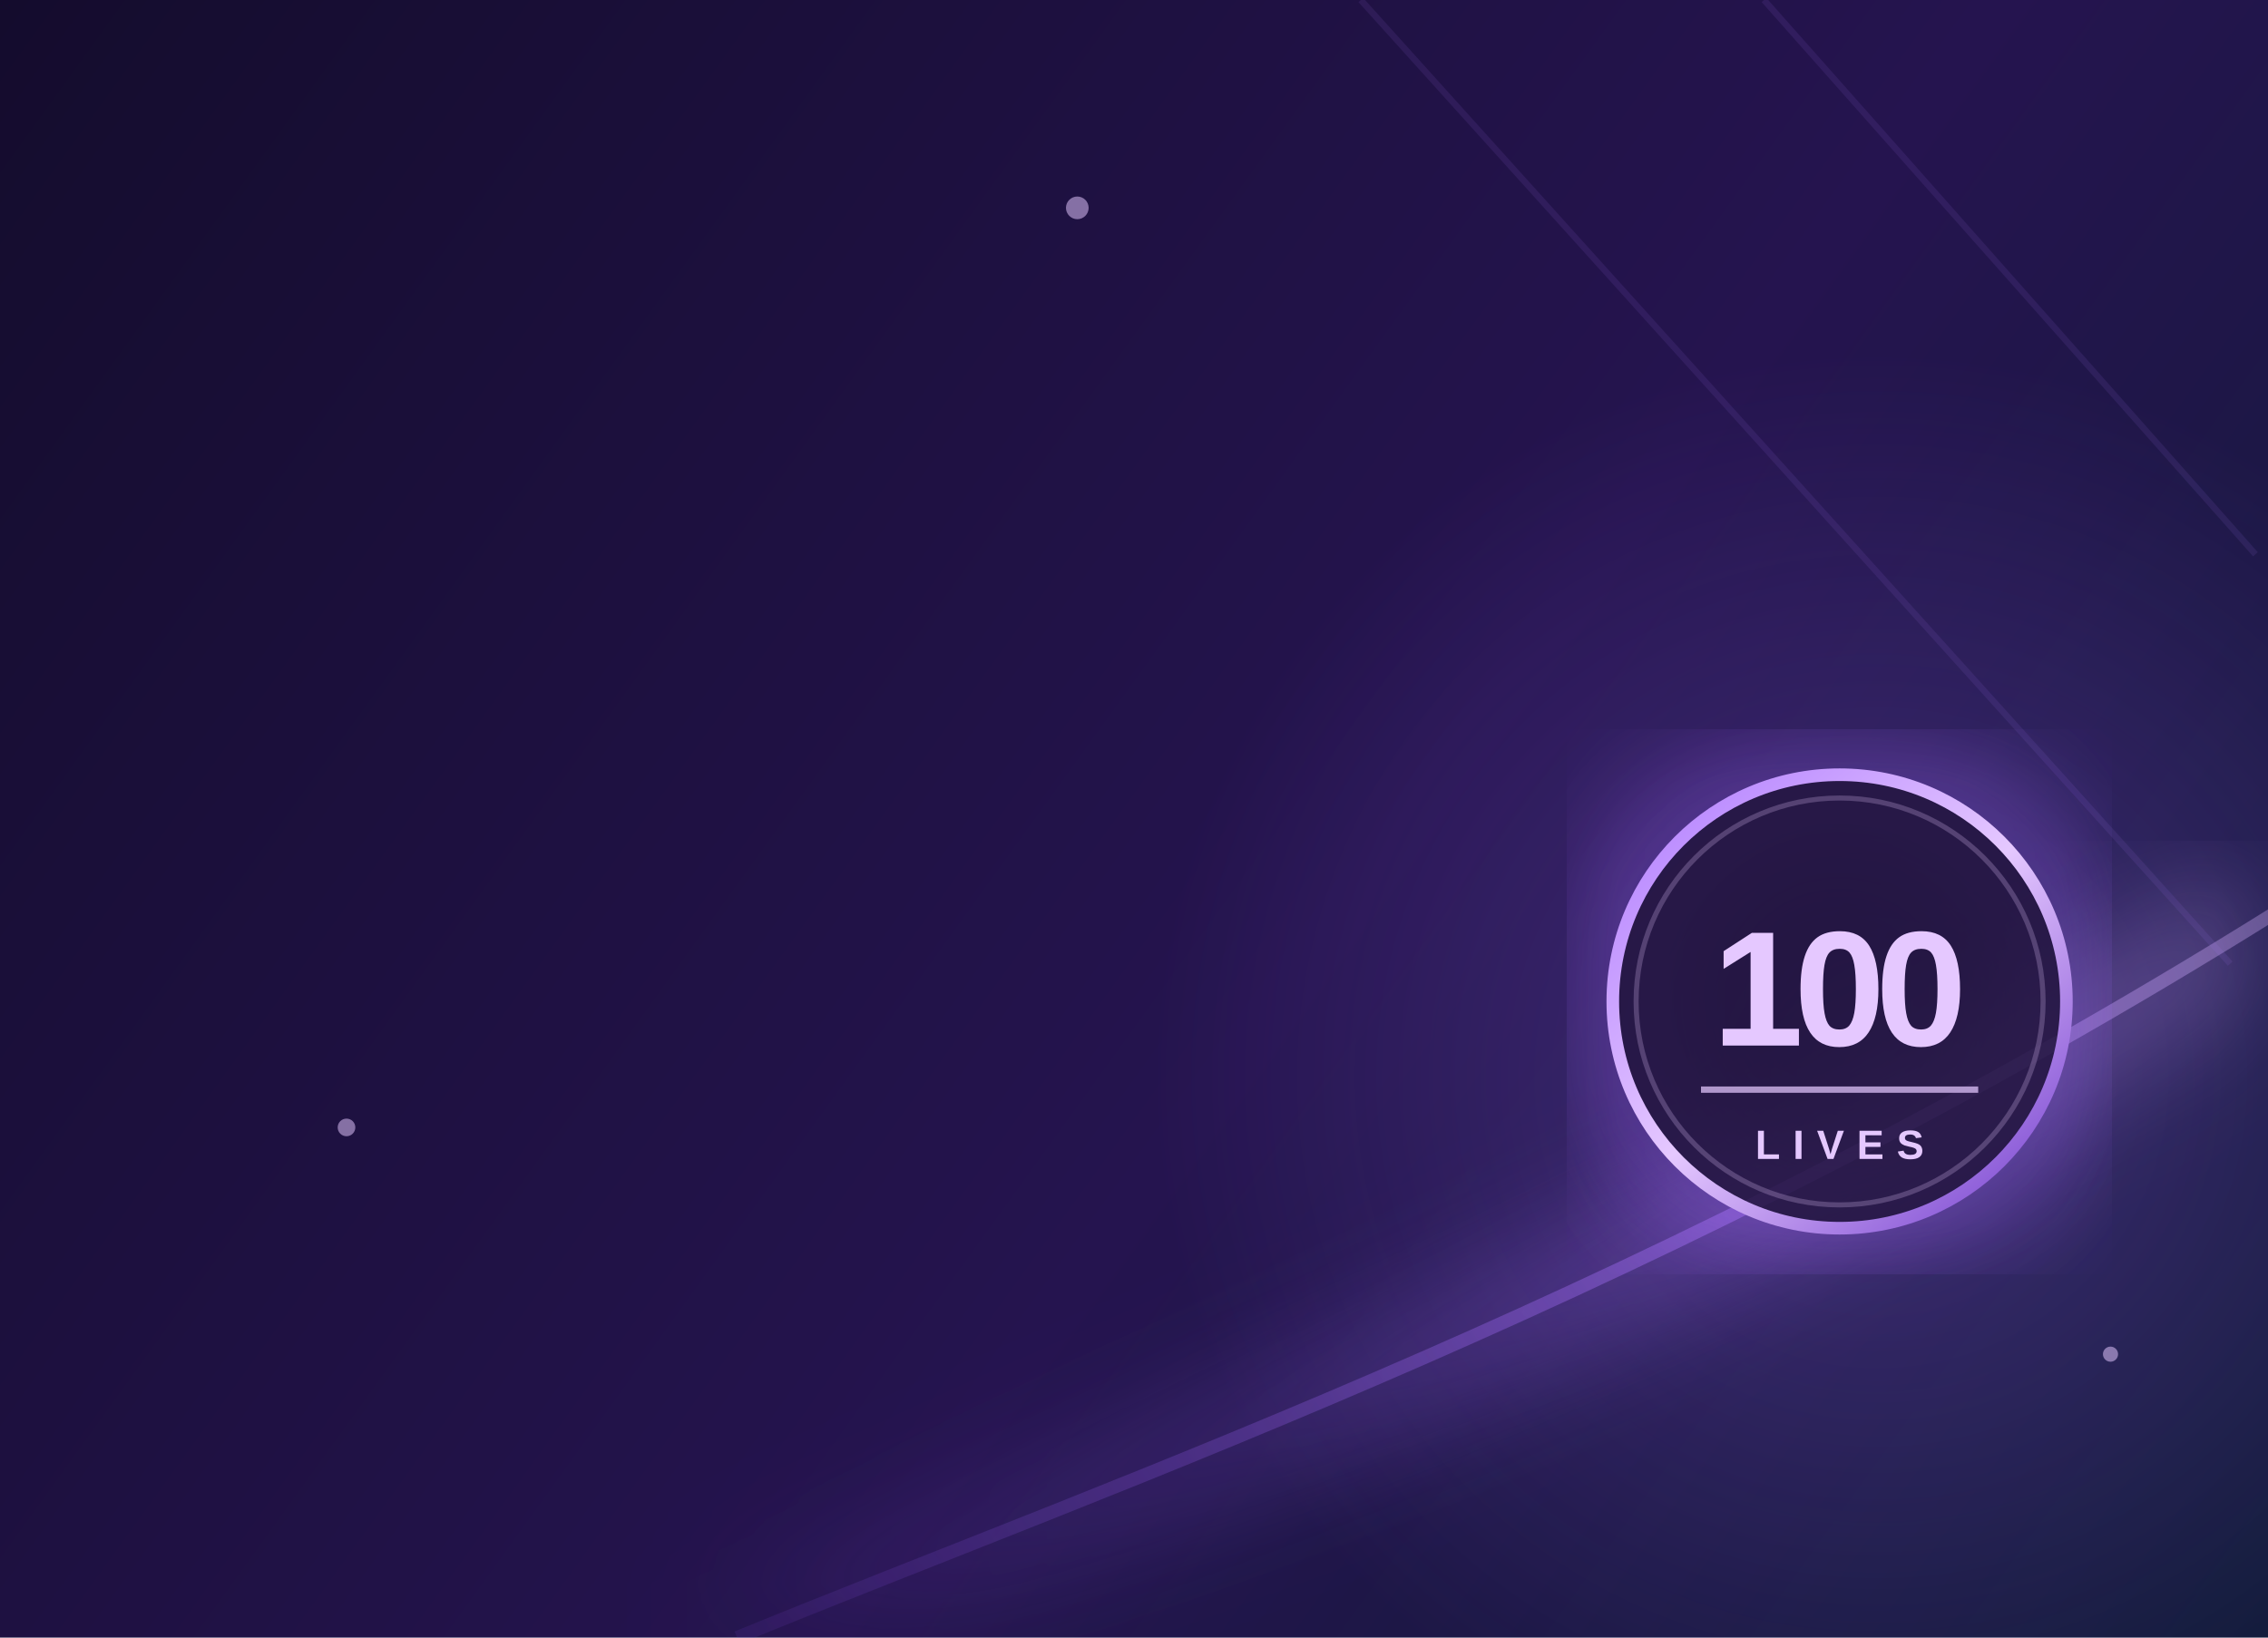
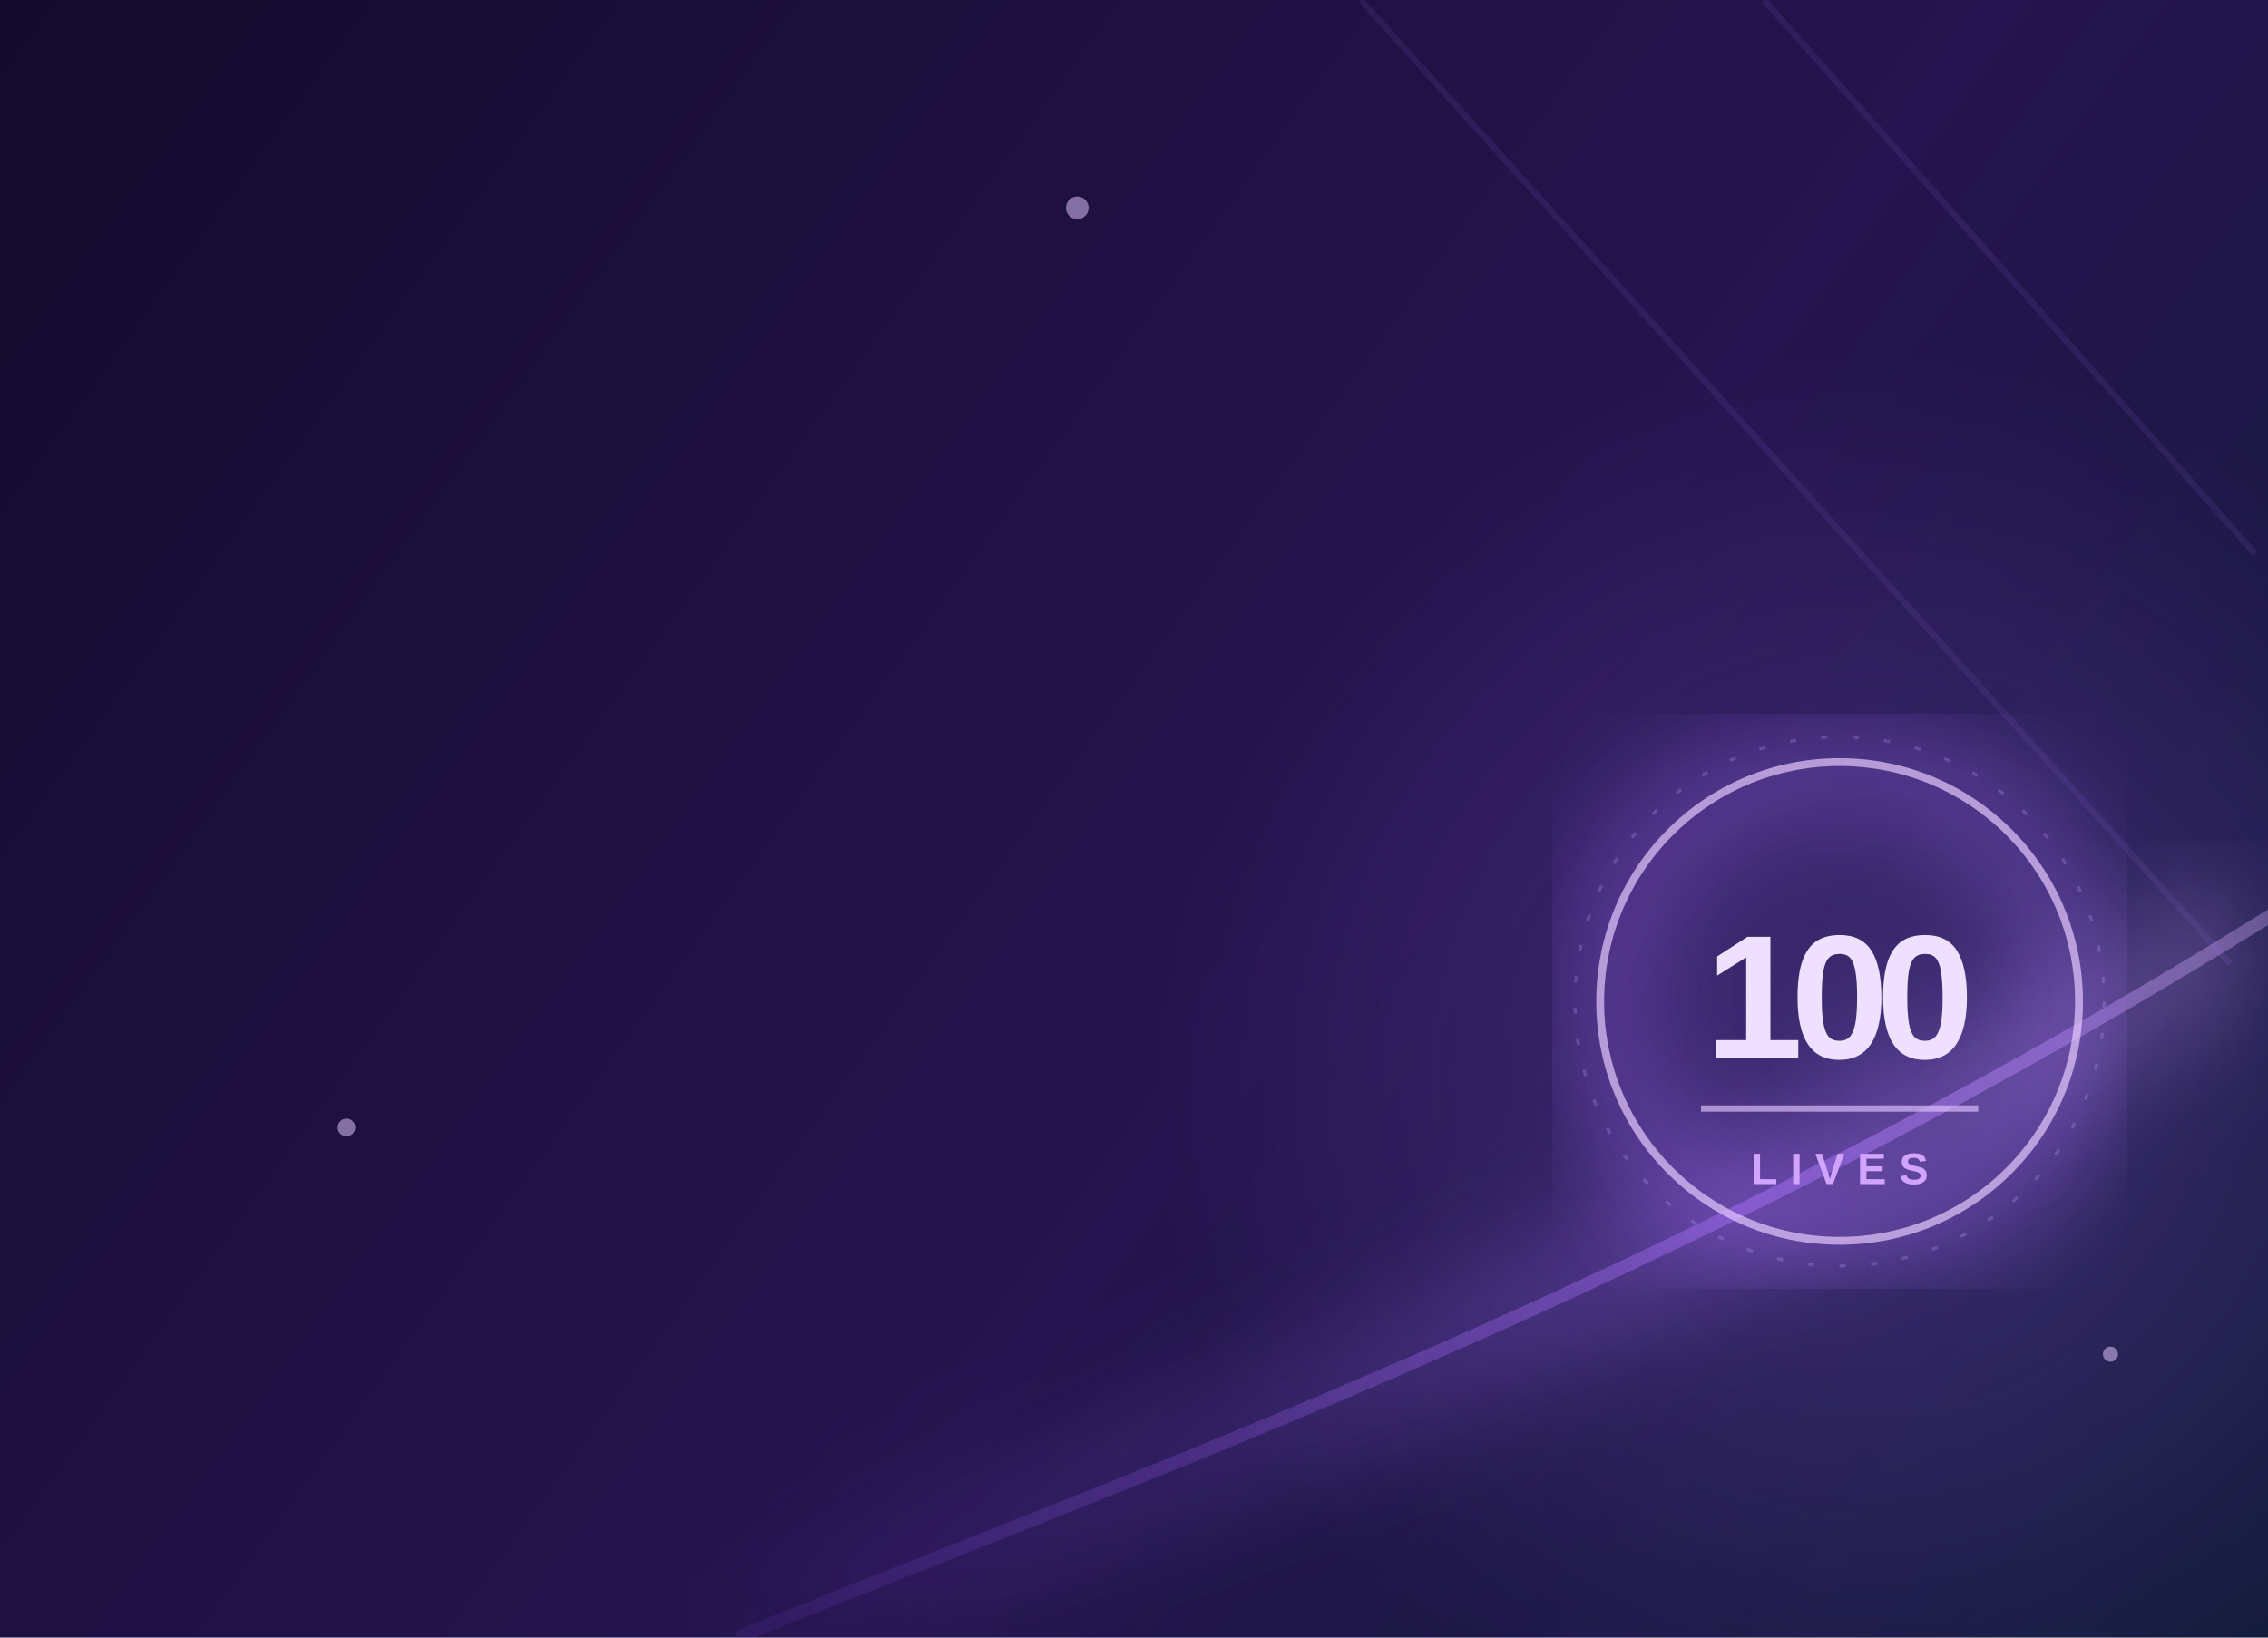
<svg xmlns="http://www.w3.org/2000/svg" viewBox="0 0 360 260" fill="none" aria-labelledby="title">
  <defs>
    <linearGradient id="bg" x1="0" y1="0" x2="360" y2="260" gradientUnits="userSpaceOnUse">
      <stop stop-color="#140c2d" />
      <stop offset=".58" stop-color="#25144f" />
      <stop offset="1" stop-color="#111b39" />
    </linearGradient>
    <linearGradient id="trace" x1="86" y1="257" x2="350" y2="80" gradientUnits="userSpaceOnUse">
      <stop stop-color="#7540ce" stop-opacity=".10" />
      <stop offset=".65" stop-color="#ad78ff" stop-opacity=".72" />
      <stop offset="1" stop-color="#e5c8ff" stop-opacity=".44" />
    </linearGradient>
    <linearGradient id="medal" x1="258" y1="119" x2="326" y2="194" gradientUnits="userSpaceOnUse">
      <stop stop-color="#ad78ff" />
      <stop offset=".52" stop-color="#e5c8ff" />
      <stop offset="1" stop-color="#7540ce" />
    </linearGradient>
    <radialGradient id="halo">
      <stop stop-color="#a46aff" stop-opacity=".26" />
      <stop offset="1" stop-color="#a46aff" stop-opacity="0" />
    </radialGradient>
    <filter id="soft">
      <feGaussianBlur stdDeviation="9" />
    </filter>
  </defs>
  <rect width="360" height="260" fill="url(#bg)" />
  <circle cx="298" cy="171" r="115" fill="url(#halo)" />
  <path d="M117 260C178 235 265 205 361 145" stroke="url(#trace)" stroke-width="16" opacity=".54" filter="url(#soft)" />
  <path d="M117 260C178 235 265 205 361 145" stroke="url(#trace)" stroke-width="2.1" opacity=".65" />
  <path d="M216 0 354 153M280 0l78 88" stroke="#ad78ff" stroke-opacity=".10" />
-   <circle cx="292" cy="159" r="36" stroke="#a46aff" stroke-opacity=".45" stroke-width="12" filter="url(#soft)" />
-   <circle cx="292" cy="159" r="36" fill="#21143c" fill-opacity=".84" stroke="url(#medal)" stroke-width="2" />
-   <circle cx="292" cy="159" r="32.3" stroke="#e5c8ff" stroke-opacity=".24" stroke-width=".8" />
-   <text x="292" y="166" fill="#e5c8ff" font-family="Arial,Helvetica,sans-serif" font-size="26" font-weight="900" letter-spacing="-1.5" text-anchor="middle">100</text>
-   <path d="M270 173h44" stroke="#e5c8ff" stroke-opacity=".72" stroke-width="1" />
-   <text x="292" y="184" fill="#e5c8ff" font-family="Arial,Helvetica,sans-serif" font-size="6.5" font-weight="700" letter-spacing="2" text-anchor="middle">LIVES</text>
+   <circle cx="292" cy="159" r="38" stroke="#ab70ff" stroke-opacity=".72" stroke-width="7" filter="url(#soft)" />
+   <circle cx="292" cy="159" r="38" stroke="#e8ccff" stroke-opacity=".68" stroke-width="1.25" />
+   <circle cx="292" cy="159" r="42" stroke="#bca4ff" stroke-opacity=".25" stroke-width=".5" stroke-dasharray="1 4" />
+   <text x="292" y="168" fill="#efe0ff" font-family="Arial,Helvetica,sans-serif" font-size="28" font-weight="900" letter-spacing="-2" text-anchor="middle">100</text>
+   <path d="M270 176h44" stroke="#e0c4ff" stroke-opacity=".65" stroke-width="1" />
+   <text x="292" y="188" fill="#d1a5ff" font-family="Arial,Helvetica,sans-serif" font-size="7" font-weight="700" letter-spacing="2" text-anchor="middle">LIVES</text>
  <g fill="#e5c8ff" opacity=".52">
    <circle cx="55" cy="179" r="1.4" />
    <circle cx="171" cy="33" r="1.8" />
    <circle cx="335" cy="215" r="1.2" />
  </g>
</svg>
